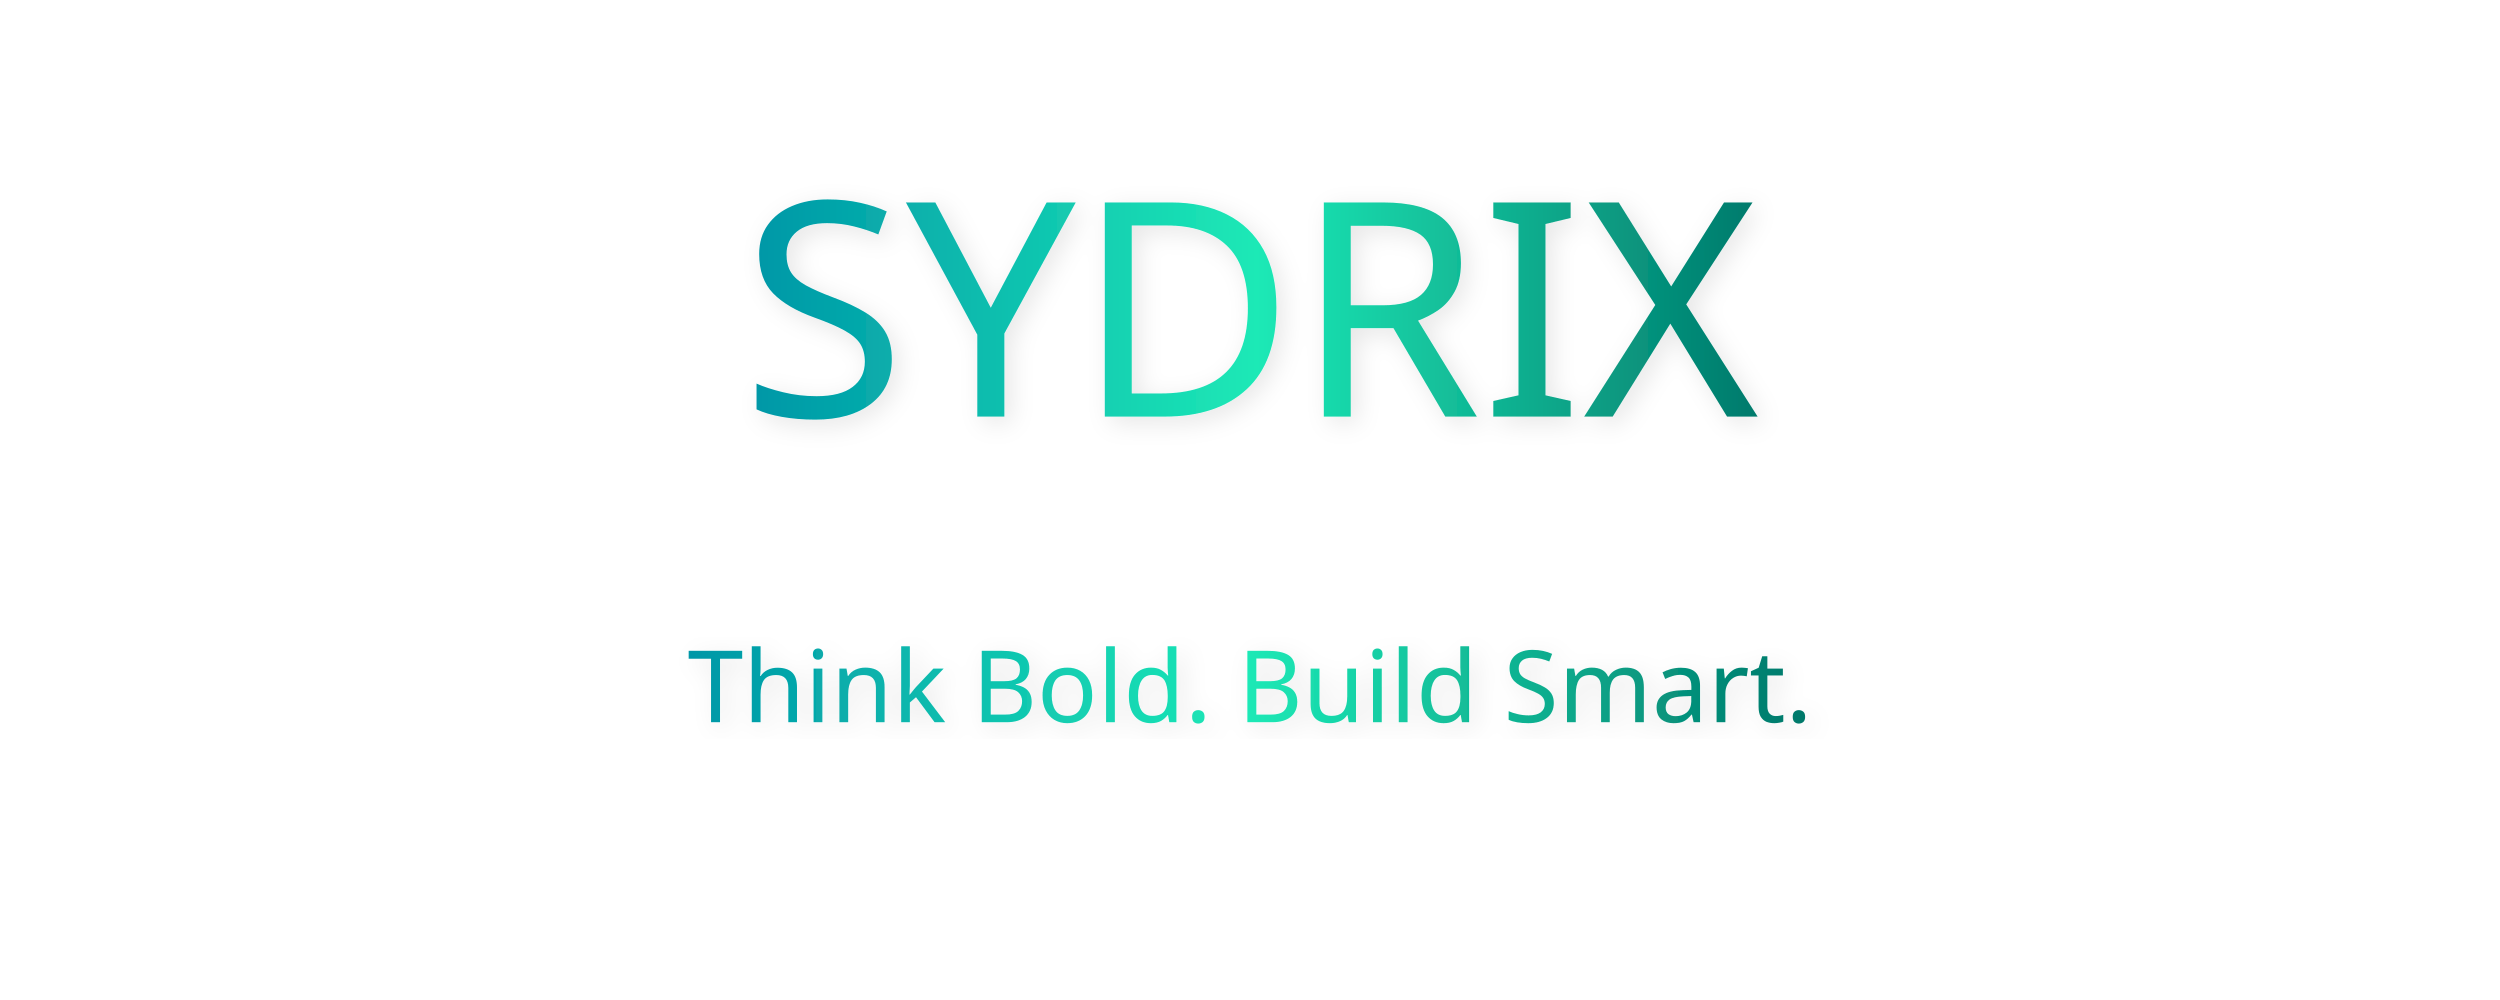
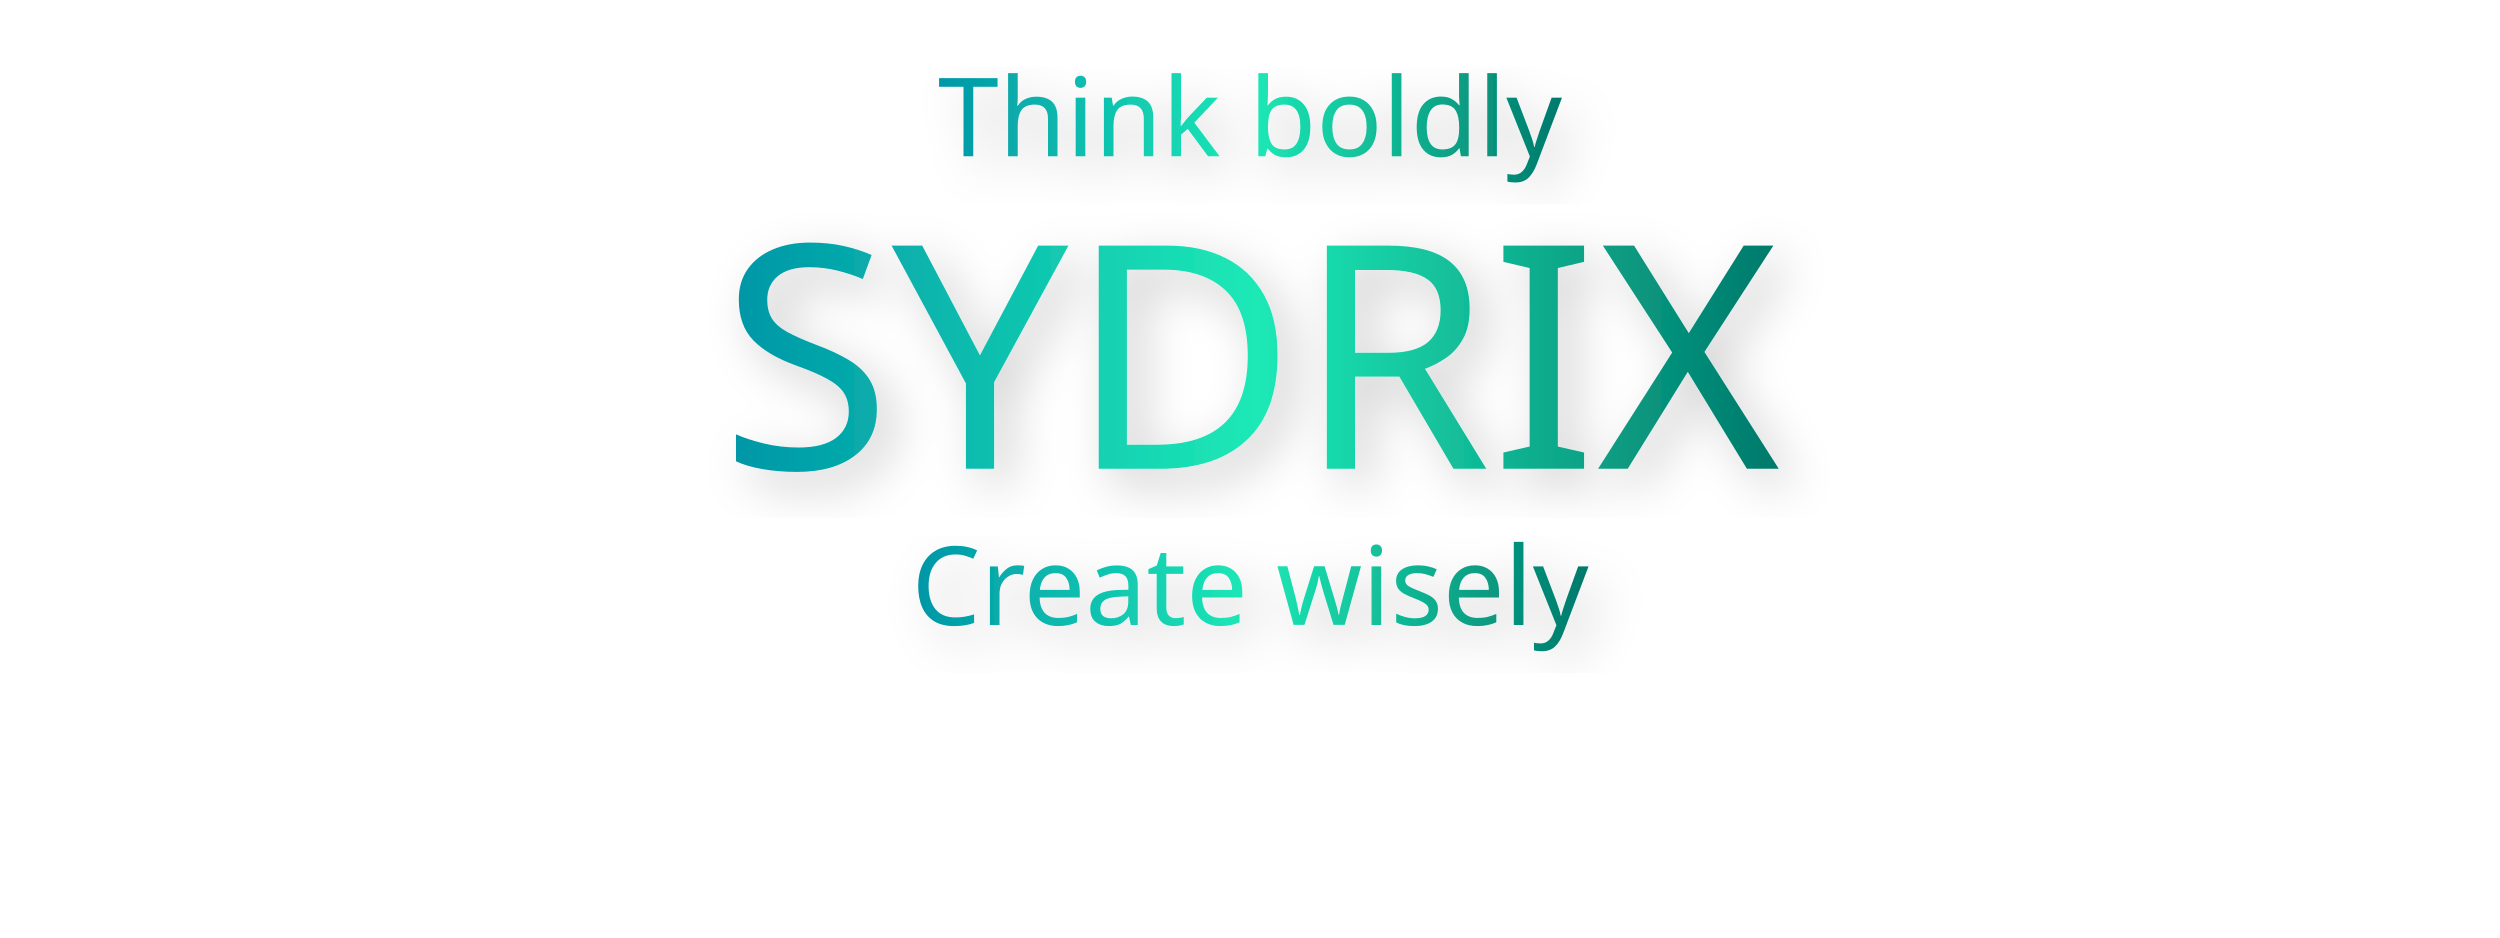
- <svg xmlns="http://www.w3.org/2000/svg" width="400" height="160">
+ <svg xmlns="http://www.w3.org/2000/svg" width="320" height="120" viewBox="0 0 320 120">
  <defs>
    <linearGradient id="grad" x1="0%" x2="100%" y1="0%" y2="0%">
      <stop offset="0%" stop-color="#0097a7">
        <animate attributeName="stop-color" dur="8s" repeatCount="indefinite" values="#0097a7;#00bcd4;#1de9b6;#00897b;#00796b;#0097a7" />
      </stop>
      <stop offset="50%" stop-color="#1de9b6">
        <animate attributeName="stop-color" dur="8s" repeatCount="indefinite" values="#1de9b6;#00897b;#00796b;#0097a7;#00bcd4;#1de9b6" />
      </stop>
      <stop offset="100%" stop-color="#00796b">
        <animate attributeName="stop-color" dur="8s" repeatCount="indefinite" values="#00796b;#0097a7;#00bcd4;#1de9b6;#00897b;#00796b" />
      </stop>
    </linearGradient>
    <filter id="soft-shadow" width="140%" height="140%" x="-20%" y="-20%">
-       <feDropShadow dx="1" dy="1" flood-color="rgba(0,0,0,0.1)" stdDeviation="2" />
+       <feDropShadow dx="2" dy="2" flood-color="rgba(0,0,0,0.2)" stdDeviation="3" />
    </filter>
-     <style>
-       text#logo:hover { transform: scale(1.05); transform-origin: center; }
-     </style>
  </defs>
-   <text id="logo" x="50%" y="50" fill="url(#grad)" dominant-baseline="middle" filter="url(#soft-shadow)" font-family="Verdana, sans-serif" font-size="48" text-anchor="middle">SYDRIX</text>
-   <text id="slogan" x="50%" y="110" fill="url(#grad)" dominant-baseline="middle" filter="url(#soft-shadow)" font-family="Verdana, sans-serif" font-size="16" text-anchor="middle">Think Bold. Build Smart.</text>
+   <text x="160" y="20" fill="url(#grad)" text-anchor="middle" filter="url(#soft-shadow)" font-family="Verdana, sans-serif" font-size="14">
+     Think boldly
+   </text>
+   <text x="160" y="60" fill="url(#grad)" text-anchor="middle" filter="url(#soft-shadow)" font-family="Verdana, sans-serif" font-size="40">
+     SYDRIX
+   </text>
+   <text x="160" y="80" fill="url(#grad)" text-anchor="middle" filter="url(#soft-shadow)" font-family="Verdana, sans-serif" font-size="14">
+    Create wisely
+   </text>
</svg>
